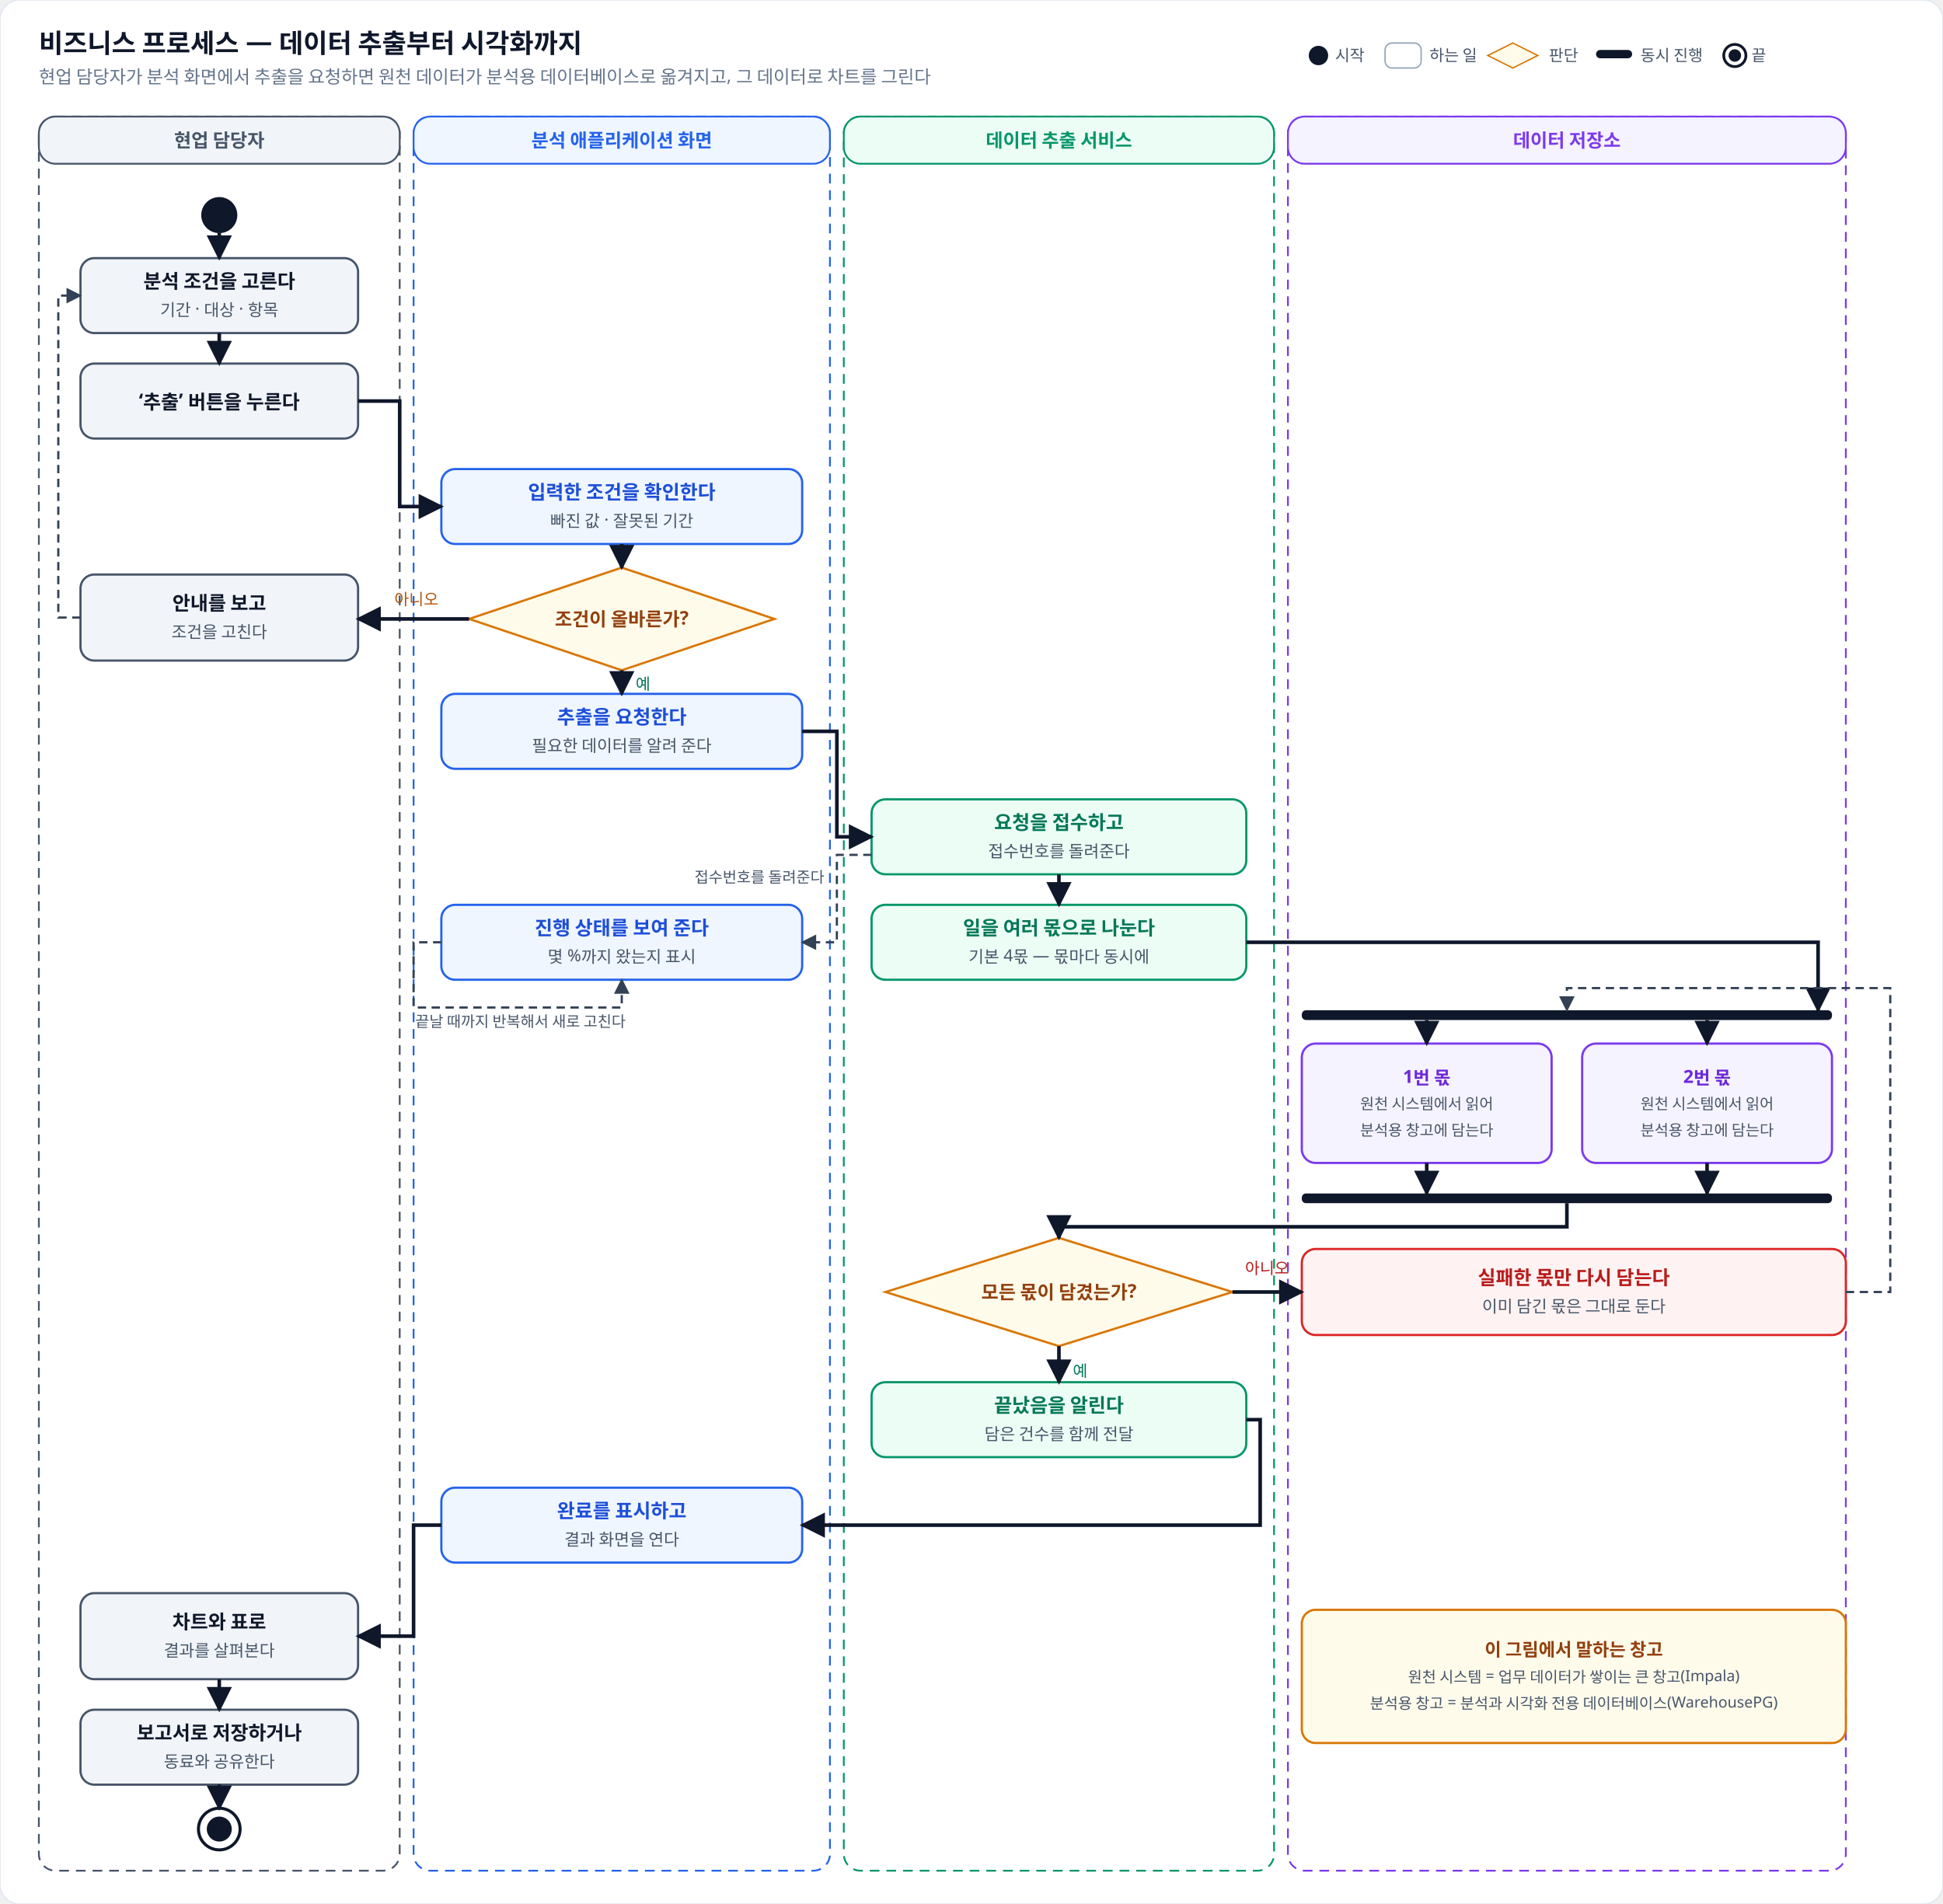
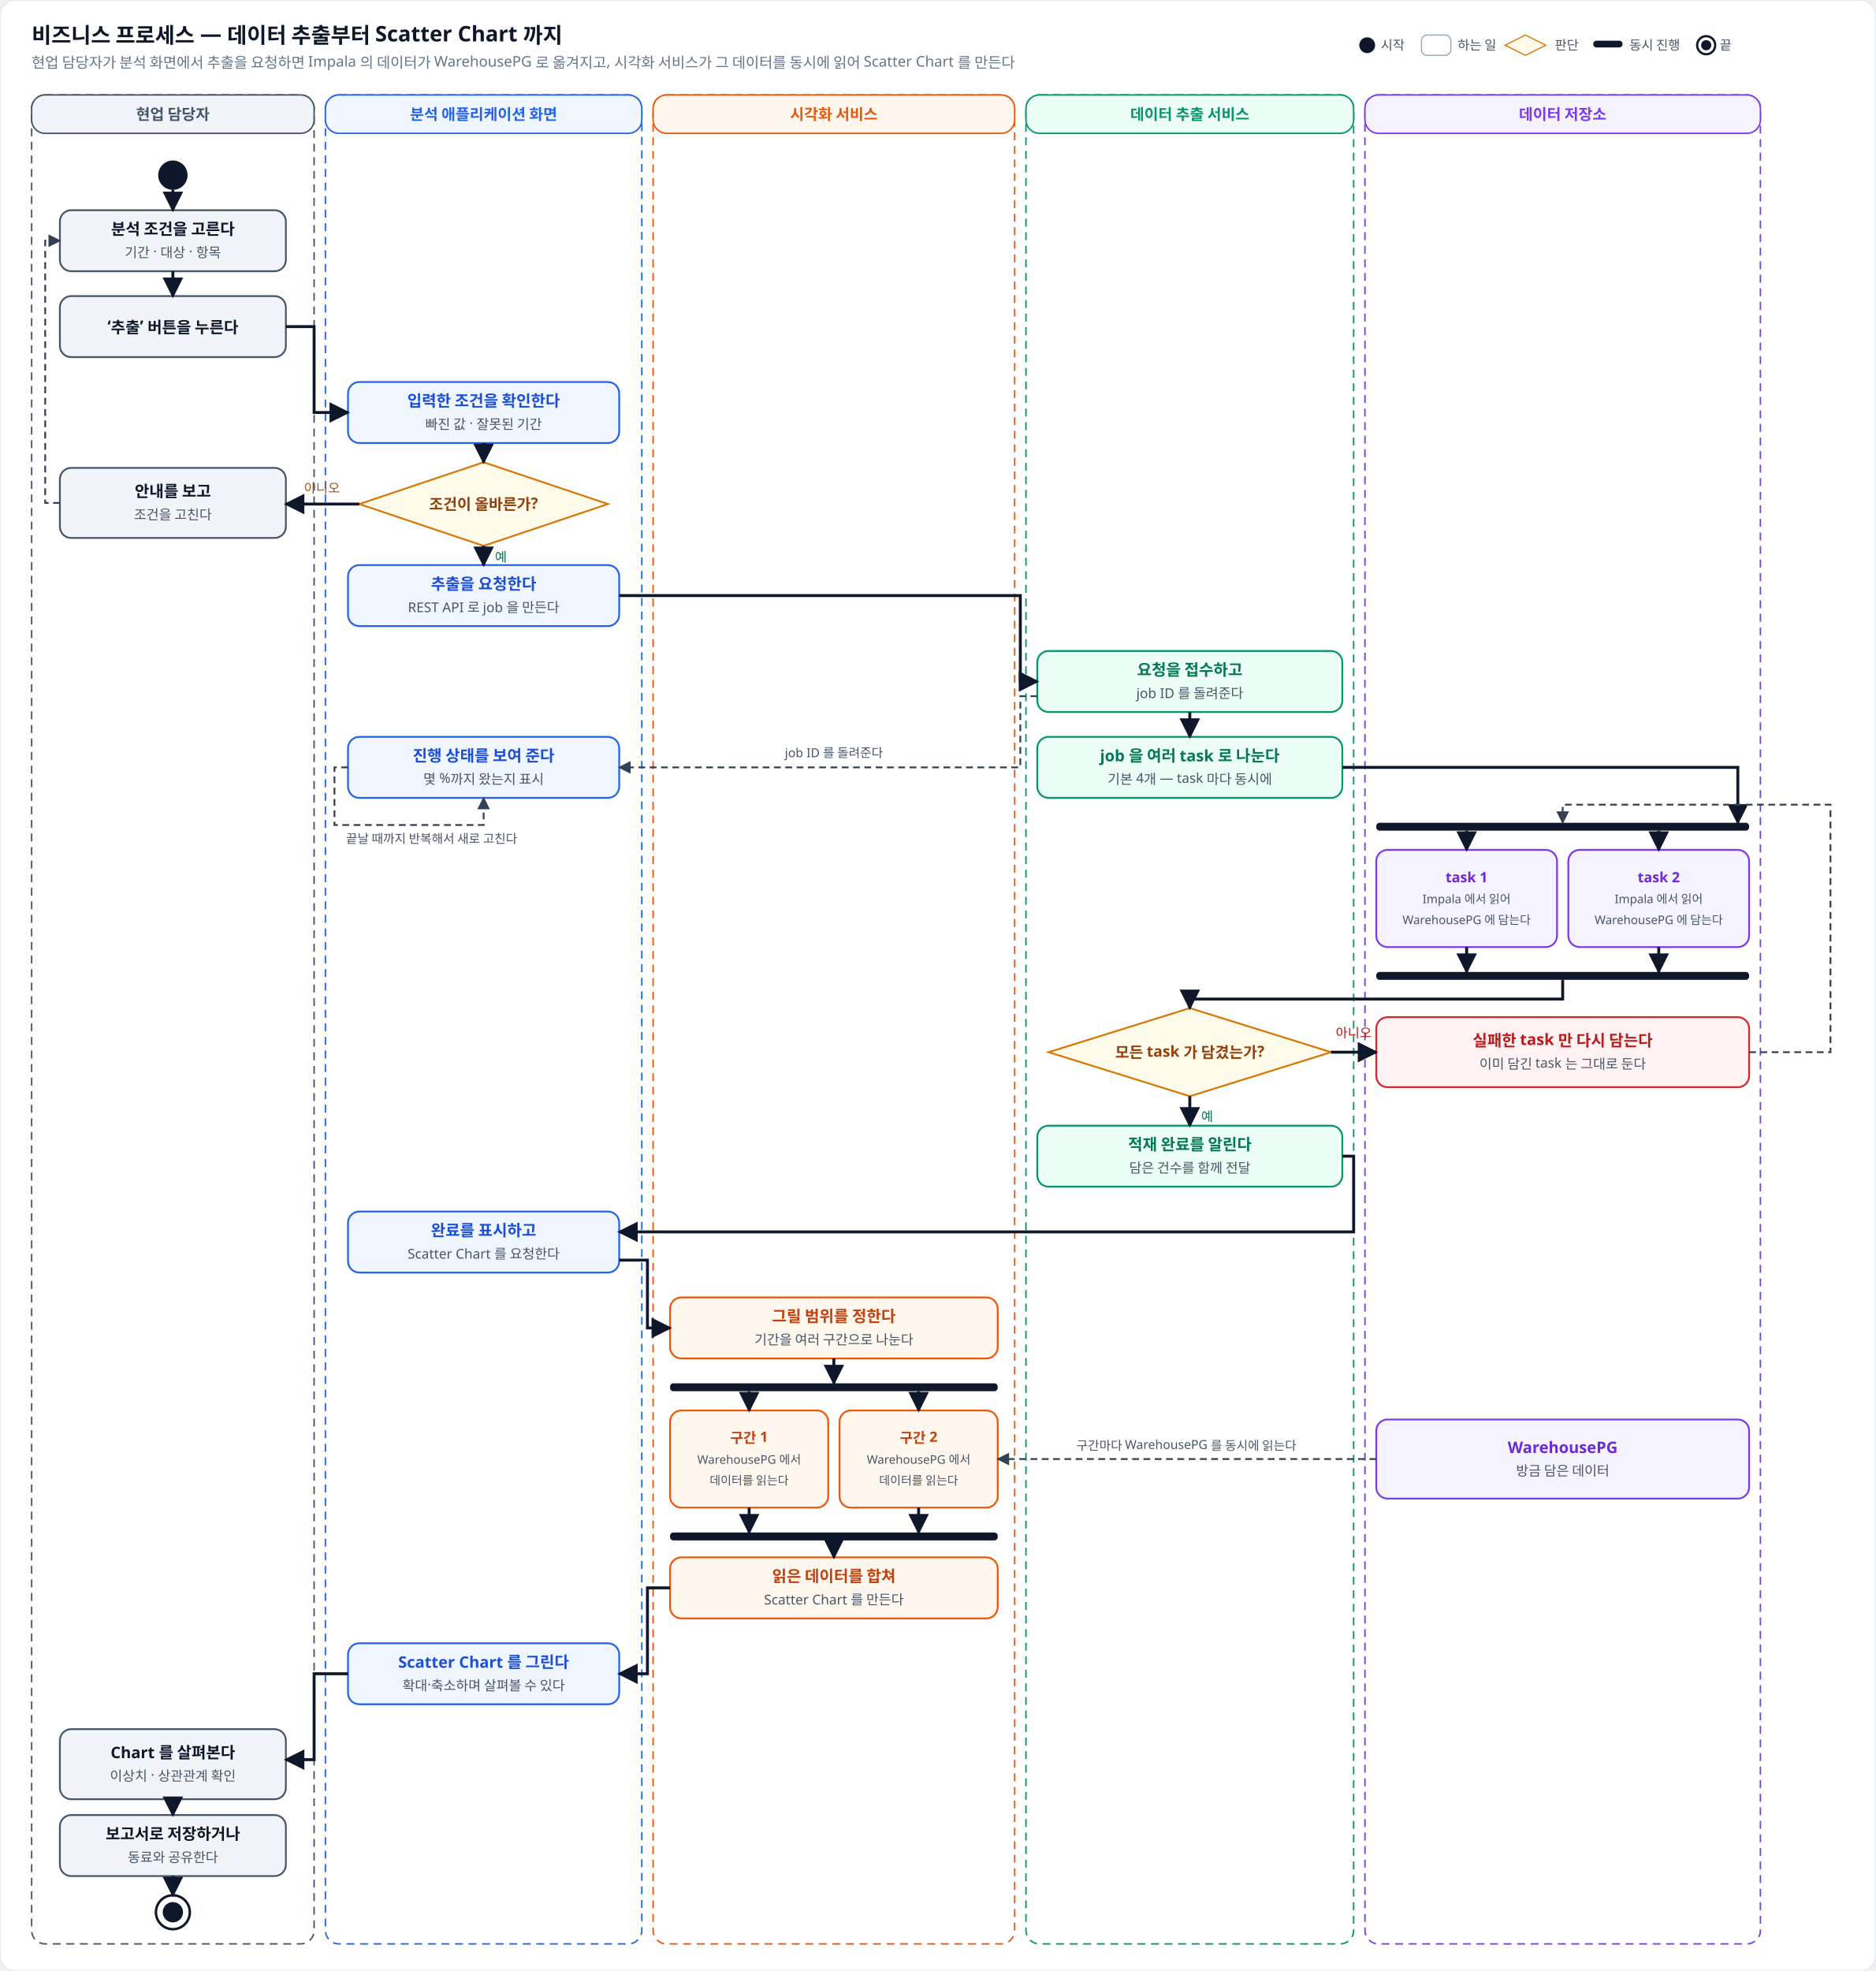
- <svg xmlns="http://www.w3.org/2000/svg" viewBox="0 0 1400 1372" width="1400" height="1372" role="img" font-family="'Noto Sans KR','Apple SD Gothic Neo','Malgun Gothic','Nanum Gothic',sans-serif">
+ <svg xmlns="http://www.w3.org/2000/svg" viewBox="0 0 1660 1744" width="1660" height="1744" role="img" font-family="'Noto Sans KR','Apple SD Gothic Neo','Malgun Gothic','Nanum Gothic',sans-serif">
  <defs>
    <marker id="ar" viewBox="0 0 10 10" refX="9" refY="5" markerWidth="7" markerHeight="7" orient="auto-start-reverse">
      <path d="M0 0 L10 5 L0 10 z" fill="#334155" />
    </marker>
    <marker id="arw" viewBox="0 0 10 10" refX="9" refY="5" markerWidth="7" markerHeight="7" orient="auto-start-reverse">
      <path d="M0 0 L10 5 L0 10 z" fill="#0f172a" />
    </marker>
    <marker id="arm" viewBox="0 0 10 10" refX="9" refY="5" markerWidth="7" markerHeight="7" orient="auto-start-reverse">
      <path d="M0 0 L10 5 L0 10 z" fill="#94a3b8" />
    </marker>
  </defs>
-   <rect x="0" y="0" width="1400" height="1372" rx="14" fill="#ffffff" stroke="#e2e8f0" />
-   <text x="28" y="38" font-size="19" font-weight="700" fill="#0f172a">비즈니스 프로세스 — 데이터 추출부터 시각화까지</text>
-   <text x="28" y="60" font-size="13" fill="#64748b">현업 담당자가 분석 화면에서 추출을 요청하면 원천 데이터가 분석용 데이터베이스로 옮겨지고, 그 데이터로 차트를 그린다</text>
-   <rect x="28" y="84" width="260" height="1264" rx="12" fill="none" stroke="#475569" stroke-width="1.3" stroke-dasharray="7 5" />
-   <rect x="28" y="84" width="260" height="34" rx="12" fill="#f1f5f9" stroke="#475569" stroke-width="1.3" />
-   <text x="158.0" y="106" font-size="13.5" font-weight="700" fill="#475569" text-anchor="middle">현업 담당자</text>
-   <rect x="298" y="84" width="300" height="1264" rx="12" fill="none" stroke="#2563eb" stroke-width="1.3" stroke-dasharray="7 5" />
-   <rect x="298" y="84" width="300" height="34" rx="12" fill="#eff6ff" stroke="#2563eb" stroke-width="1.3" />
-   <text x="448.0" y="106" font-size="13.5" font-weight="700" fill="#2563eb" text-anchor="middle">분석 애플리케이션 화면</text>
-   <rect x="608" y="84" width="310" height="1264" rx="12" fill="none" stroke="#059669" stroke-width="1.3" stroke-dasharray="7 5" />
-   <rect x="608" y="84" width="310" height="34" rx="12" fill="#ecfdf5" stroke="#059669" stroke-width="1.3" />
-   <text x="763.0" y="106" font-size="13.5" font-weight="700" fill="#059669" text-anchor="middle">데이터 추출 서비스</text>
-   <rect x="928" y="84" width="402" height="1264" rx="12" fill="none" stroke="#7c3aed" stroke-width="1.3" stroke-dasharray="7 5" />
-   <rect x="928" y="84" width="402" height="34" rx="12" fill="#f5f3ff" stroke="#7c3aed" stroke-width="1.3" />
-   <text x="1129.0" y="106" font-size="13.5" font-weight="700" fill="#7c3aed" text-anchor="middle">데이터 저장소</text>
-   <circle cx="158" cy="155" r="13" fill="#0f172a" />
-   <rect x="58" y="186" width="200" height="54" rx="10" fill="#f1f5f9" stroke="#475569" stroke-width="1.6" />
-   <text x="158.0" y="207.667" font-size="14" font-weight="700" fill="#0f172a" text-anchor="middle">분석 조건을 고른다</text>
-   <text x="158.0" y="227.667" font-size="12" font-weight="400" fill="#475569" text-anchor="middle">기간 · 대상 · 항목</text>
-   <rect x="58" y="262" width="200" height="54" rx="10" fill="#f1f5f9" stroke="#475569" stroke-width="1.6" />
-   <text x="158.0" y="293.667" font-size="14" font-weight="700" fill="#0f172a" text-anchor="middle">‘추출’ 버튼을 누른다</text>
-   <rect x="318" y="338" width="260" height="54" rx="10" fill="#eff6ff" stroke="#2563eb" stroke-width="1.6" />
-   <text x="448.0" y="359.667" font-size="14" font-weight="700" fill="#1d4ed8" text-anchor="middle">입력한 조건을 확인한다</text>
-   <text x="448.0" y="379.667" font-size="12" font-weight="400" fill="#475569" text-anchor="middle">빠진 값 · 잘못된 기간</text>
-   <path d="M448 409.0 L558.0 446 L448 483.0 L338.0 446 Z" fill="#fffbeb" stroke="#d97706" stroke-width="1.6" />
-   <text x="448" y="451" font-size="13.5" font-weight="700" fill="#92400e" text-anchor="middle">조건이 올바른가?</text>
-   <rect x="58" y="414" width="200" height="62" rx="10" fill="#f1f5f9" stroke="#475569" stroke-width="1.6" />
-   <text x="158.0" y="439.667" font-size="14" font-weight="700" fill="#0f172a" text-anchor="middle">안내를 보고</text>
-   <text x="158.0" y="459.667" font-size="12" font-weight="400" fill="#475569" text-anchor="middle">조건을 고친다</text>
-   <rect x="318" y="500" width="260" height="54" rx="10" fill="#eff6ff" stroke="#2563eb" stroke-width="1.6" />
-   <text x="448.0" y="521.667" font-size="14" font-weight="700" fill="#1d4ed8" text-anchor="middle">추출을 요청한다</text>
-   <text x="448.0" y="541.667" font-size="12" font-weight="400" fill="#475569" text-anchor="middle">필요한 데이터를 알려 준다</text>
-   <rect x="628" y="576" width="270" height="54" rx="10" fill="#ecfdf5" stroke="#059669" stroke-width="1.6" />
-   <text x="763.0" y="597.667" font-size="14" font-weight="700" fill="#047857" text-anchor="middle">요청을 접수하고</text>
-   <text x="763.0" y="617.667" font-size="12" font-weight="400" fill="#475569" text-anchor="middle">접수번호를 돌려준다</text>
-   <rect x="318" y="652" width="260" height="54" rx="10" fill="#eff6ff" stroke="#2563eb" stroke-width="1.6" />
-   <text x="448.0" y="673.667" font-size="14" font-weight="700" fill="#1d4ed8" text-anchor="middle">진행 상태를 보여 준다</text>
-   <text x="448.0" y="693.667" font-size="12" font-weight="400" fill="#475569" text-anchor="middle">몇 %까지 왔는지 표시</text>
-   <rect x="628" y="652" width="270" height="54" rx="10" fill="#ecfdf5" stroke="#059669" stroke-width="1.6" />
-   <text x="763.0" y="673.667" font-size="14" font-weight="700" fill="#047857" text-anchor="middle">일을 여러 몫으로 나눈다</text>
-   <text x="763.0" y="693.667" font-size="12" font-weight="400" fill="#475569" text-anchor="middle">기본 4몫 — 몫마다 동시에</text>
-   <rect x="938" y="728" width="382" height="7" rx="3" fill="#0f172a" />
-   <rect x="938" y="752" width="180" height="86" rx="10" fill="#f5f3ff" stroke="#7c3aed" stroke-width="1.6" />
-   <text x="1028.0" y="780.333" font-size="13" font-weight="700" fill="#6d28d9" text-anchor="middle">1번 몫</text>
-   <text x="1028.0" y="799.333" font-size="11" font-weight="400" fill="#475569" text-anchor="middle">원천 시스템에서 읽어</text>
-   <text x="1028.0" y="818.333" font-size="11" font-weight="400" fill="#475569" text-anchor="middle">분석용 창고에 담는다</text>
-   <rect x="1140" y="752" width="180" height="86" rx="10" fill="#f5f3ff" stroke="#7c3aed" stroke-width="1.6" />
-   <text x="1230.0" y="780.333" font-size="13" font-weight="700" fill="#6d28d9" text-anchor="middle">2번 몫</text>
-   <text x="1230.0" y="799.333" font-size="11" font-weight="400" fill="#475569" text-anchor="middle">원천 시스템에서 읽어</text>
-   <text x="1230.0" y="818.333" font-size="11" font-weight="400" fill="#475569" text-anchor="middle">분석용 창고에 담는다</text>
-   <rect x="938" y="860" width="382" height="7" rx="3" fill="#0f172a" />
-   <path d="M763 892.0 L888.0 931 L763 970.0 L638.0 931 Z" fill="#fffbeb" stroke="#d97706" stroke-width="1.6" />
-   <text x="763" y="936" font-size="13.5" font-weight="700" fill="#92400e" text-anchor="middle">모든 몫이 담겼는가?</text>
-   <rect x="938" y="900" width="392" height="62" rx="10" fill="#fef2f2" stroke="#dc2626" stroke-width="1.6" />
-   <text x="1134.0" y="925.667" font-size="14" font-weight="700" fill="#b91c1c" text-anchor="middle">실패한 몫만 다시 담는다</text>
-   <text x="1134.0" y="945.667" font-size="12" font-weight="400" fill="#475569" text-anchor="middle">이미 담긴 몫은 그대로 둔다</text>
-   <rect x="628" y="996" width="270" height="54" rx="10" fill="#ecfdf5" stroke="#059669" stroke-width="1.6" />
-   <text x="763.0" y="1017.667" font-size="14" font-weight="700" fill="#047857" text-anchor="middle">끝났음을 알린다</text>
-   <text x="763.0" y="1037.667" font-size="12" font-weight="400" fill="#475569" text-anchor="middle">담은 건수를 함께 전달</text>
-   <rect x="318" y="1072" width="260" height="54" rx="10" fill="#eff6ff" stroke="#2563eb" stroke-width="1.6" />
-   <text x="448.0" y="1093.667" font-size="14" font-weight="700" fill="#1d4ed8" text-anchor="middle">완료를 표시하고</text>
-   <text x="448.0" y="1113.667" font-size="12" font-weight="400" fill="#475569" text-anchor="middle">결과 화면을 연다</text>
-   <rect x="58" y="1148" width="200" height="62" rx="10" fill="#f1f5f9" stroke="#475569" stroke-width="1.6" />
-   <text x="158.0" y="1173.667" font-size="14" font-weight="700" fill="#0f172a" text-anchor="middle">차트와 표로</text>
-   <text x="158.0" y="1193.667" font-size="12" font-weight="400" fill="#475569" text-anchor="middle">결과를 살펴본다</text>
-   <rect x="58" y="1232" width="200" height="54" rx="10" fill="#f1f5f9" stroke="#475569" stroke-width="1.6" />
-   <text x="158.0" y="1253.667" font-size="14" font-weight="700" fill="#0f172a" text-anchor="middle">보고서로 저장하거나</text>
-   <text x="158.0" y="1273.667" font-size="12" font-weight="400" fill="#475569" text-anchor="middle">동료와 공유한다</text>
-   <circle cx="158" cy="1318" r="15" fill="none" stroke="#0f172a" stroke-width="2.2" />
-   <circle cx="158" cy="1318" r="9" fill="#0f172a" />
-   <rect x="938" y="1160" width="392" height="96" rx="10" fill="#fffbeb" stroke="#d97706" stroke-width="1.6" />
-   <text x="1134.0" y="1193.333" font-size="13" font-weight="700" fill="#92400e" text-anchor="middle">이 그림에서 말하는 창고</text>
-   <text x="1134.0" y="1212.333" font-size="11" font-weight="400" fill="#475569" text-anchor="middle">원천 시스템 = 업무 데이터가 쌓이는 큰 창고(Impala)</text>
-   <text x="1134.0" y="1231.333" font-size="11" font-weight="400" fill="#475569" text-anchor="middle">분석용 창고 = 분석과 시각화 전용 데이터베이스(WarehousePG)</text>
-   <line x1="158" y1="168" x2="158" y2="186" stroke="#0f172a" stroke-width="2.6" marker-end="url(#arw)" />
-   <line x1="158" y1="240" x2="158" y2="262" stroke="#0f172a" stroke-width="2.6" marker-end="url(#arw)" />
-   <path d="M258 289 L288 289 L288 365 L318 365" stroke="#0f172a" stroke-width="2.6" fill="none" marker-end="url(#arw)" />
-   <line x1="448" y1="392" x2="448" y2="409" stroke="#0f172a" stroke-width="2.6" marker-end="url(#arw)" />
-   <path d="M338 446 L258 446" stroke="#0f172a" stroke-width="2.6" fill="none" marker-end="url(#arw)" />
-   <text x="300" y="436" font-size="11.5" fill="#b45309" text-anchor="middle" font-weight="400">아니오</text>
-   <path d="M58 445 L42 445 L42 213 L58 213" stroke="#334155" stroke-width="1.6" fill="none" stroke-dasharray="6 4" marker-end="url(#ar)" />
-   <line x1="448" y1="483" x2="448" y2="500" stroke="#0f172a" stroke-width="2.6" marker-end="url(#arw)" />
-   <text x="458" y="497" font-size="11.5" fill="#047857" text-anchor="start" font-weight="400">예</text>
-   <path d="M578 527 L603 527 L603 603 L628 603" stroke="#0f172a" stroke-width="2.6" fill="none" marker-end="url(#arw)" />
-   <path d="M628 616 L603 616 L603 679 L578 679" stroke="#334155" stroke-width="1.6" fill="none" stroke-dasharray="6 4" marker-end="url(#ar)" />
-   <text x="594" y="636" font-size="11" fill="#475569" text-anchor="end" font-weight="400">접수번호를 돌려준다</text>
-   <line x1="763" y1="630" x2="763" y2="652" stroke="#0f172a" stroke-width="2.6" marker-end="url(#arw)" />
-   <path d="M318 679 L298 679 L298 726 L448 726 L448 706" stroke="#334155" stroke-width="1.6" fill="none" stroke-dasharray="6 4" marker-end="url(#ar)" />
-   <text x="375" y="740" font-size="11" fill="#475569" text-anchor="middle" font-weight="400">끝날 때까지 반복해서 새로 고친다</text>
-   <path d="M898 679 L1310 679 L1310 728" stroke="#0f172a" stroke-width="2.6" fill="none" marker-end="url(#arw)" />
-   <line x1="1028" y1="735" x2="1028" y2="752" stroke="#0f172a" stroke-width="2.6" marker-end="url(#arw)" />
-   <line x1="1230" y1="735" x2="1230" y2="752" stroke="#0f172a" stroke-width="2.6" marker-end="url(#arw)" />
-   <line x1="1028" y1="838" x2="1028" y2="860" stroke="#0f172a" stroke-width="2.6" marker-end="url(#arw)" />
-   <line x1="1230" y1="838" x2="1230" y2="860" stroke="#0f172a" stroke-width="2.6" marker-end="url(#arw)" />
-   <path d="M1129 867 L1129 884 L763 884 L763 892" stroke="#0f172a" stroke-width="2.6" fill="none" marker-end="url(#arw)" />
-   <path d="M888 931 L938 931" stroke="#0f172a" stroke-width="2.6" fill="none" marker-end="url(#arw)" />
-   <text x="913" y="918" font-size="11.5" fill="#b91c1c" text-anchor="middle" font-weight="400">아니오</text>
-   <path d="M1330 931 L1362 931 L1362 712 L1129 712 L1129 728" stroke="#334155" stroke-width="1.6" fill="none" stroke-dasharray="6 4" marker-end="url(#ar)" />
-   <line x1="763" y1="970" x2="763" y2="996" stroke="#0f172a" stroke-width="2.6" marker-end="url(#arw)" />
-   <text x="773" y="992" font-size="11.5" fill="#047857" text-anchor="start" font-weight="400">예</text>
-   <path d="M898 1023 L908 1023 L908 1099 L578 1099" stroke="#0f172a" stroke-width="2.6" fill="none" marker-end="url(#arw)" />
-   <path d="M318 1099 L298 1099 L298 1179 L258 1179" stroke="#0f172a" stroke-width="2.6" fill="none" marker-end="url(#arw)" />
-   <line x1="158" y1="1210" x2="158" y2="1232" stroke="#0f172a" stroke-width="2.6" marker-end="url(#arw)" />
-   <line x1="158" y1="1286" x2="158" y2="1303" stroke="#0f172a" stroke-width="2.6" marker-end="url(#arw)" />
-   <circle cx="950" cy="40" r="7" fill="#0f172a" />
-   <text x="962" y="44" font-size="11.5" fill="#475569" text-anchor="start" font-weight="400">시작</text>
-   <rect x="998" y="31" width="26" height="18" rx="5" fill="#ffffff" stroke="#94a3b8" />
-   <text x="1030" y="44" font-size="11.5" fill="#475569" text-anchor="start" font-weight="400">하는 일</text>
-   <path d="M1090 31 L1108 40 L1090 49 L1072 40 Z" fill="#fffbeb" stroke="#d97706" />
-   <text x="1116" y="44" font-size="11.5" fill="#475569" text-anchor="start" font-weight="400">판단</text>
-   <rect x="1150" y="36" width="26" height="6" rx="3" fill="#0f172a" />
-   <text x="1182" y="44" font-size="11.5" fill="#475569" text-anchor="start" font-weight="400">동시 진행</text>
-   <circle cx="1250" cy="40" r="8" fill="none" stroke="#0f172a" stroke-width="2" />
-   <circle cx="1250" cy="40" r="4.5" fill="#0f172a" />
-   <text x="1262" y="44" font-size="11.5" fill="#475569" text-anchor="start" font-weight="400">끝</text>
+   <rect x="0" y="0" width="1660" height="1744" rx="14" fill="#ffffff" stroke="#e2e8f0" />
+   <text x="28" y="38" font-size="19" font-weight="700" fill="#0f172a">비즈니스 프로세스 — 데이터 추출부터 Scatter Chart 까지</text>
+   <text x="28" y="60" font-size="13" fill="#64748b">현업 담당자가 분석 화면에서 추출을 요청하면 Impala 의 데이터가 WarehousePG 로 옮겨지고, 시각화 서비스가 그 데이터를 동시에 읽어 Scatter Chart 를 만든다</text>
+   <rect x="28" y="84" width="250" height="1636" rx="12" fill="none" stroke="#475569" stroke-width="1.3" stroke-dasharray="7 5" />
+   <rect x="28" y="84" width="250" height="34" rx="12" fill="#f1f5f9" stroke="#475569" stroke-width="1.3" />
+   <text x="153.0" y="106" font-size="13.5" font-weight="700" fill="#475569" text-anchor="middle">현업 담당자</text>
+   <rect x="288" y="84" width="280" height="1636" rx="12" fill="none" stroke="#2563eb" stroke-width="1.3" stroke-dasharray="7 5" />
+   <rect x="288" y="84" width="280" height="34" rx="12" fill="#eff6ff" stroke="#2563eb" stroke-width="1.3" />
+   <text x="428.0" y="106" font-size="13.5" font-weight="700" fill="#2563eb" text-anchor="middle">분석 애플리케이션 화면</text>
+   <rect x="578" y="84" width="320" height="1636" rx="12" fill="none" stroke="#ea580c" stroke-width="1.3" stroke-dasharray="7 5" />
+   <rect x="578" y="84" width="320" height="34" rx="12" fill="#fff7ed" stroke="#ea580c" stroke-width="1.3" />
+   <text x="738.0" y="106" font-size="13.5" font-weight="700" fill="#ea580c" text-anchor="middle">시각화 서비스</text>
+   <rect x="908" y="84" width="290" height="1636" rx="12" fill="none" stroke="#059669" stroke-width="1.3" stroke-dasharray="7 5" />
+   <rect x="908" y="84" width="290" height="34" rx="12" fill="#ecfdf5" stroke="#059669" stroke-width="1.3" />
+   <text x="1053.0" y="106" font-size="13.5" font-weight="700" fill="#059669" text-anchor="middle">데이터 추출 서비스</text>
+   <rect x="1208" y="84" width="350" height="1636" rx="12" fill="none" stroke="#7c3aed" stroke-width="1.3" stroke-dasharray="7 5" />
+   <rect x="1208" y="84" width="350" height="34" rx="12" fill="#f5f3ff" stroke="#7c3aed" stroke-width="1.3" />
+   <text x="1383.0" y="106" font-size="13.5" font-weight="700" fill="#7c3aed" text-anchor="middle">데이터 저장소</text>
+   <circle cx="153" cy="155" r="13" fill="#0f172a" />
+   <rect x="53" y="186" width="200" height="54" rx="10" fill="#f1f5f9" stroke="#475569" stroke-width="1.6" />
+   <text x="153.0" y="207.667" font-size="14" font-weight="700" fill="#0f172a" text-anchor="middle">분석 조건을 고른다</text>
+   <text x="153.0" y="227.667" font-size="12" font-weight="400" fill="#475569" text-anchor="middle">기간 · 대상 · 항목</text>
+   <rect x="53" y="262" width="200" height="54" rx="10" fill="#f1f5f9" stroke="#475569" stroke-width="1.6" />
+   <text x="153.0" y="293.667" font-size="14" font-weight="700" fill="#0f172a" text-anchor="middle">‘추출’ 버튼을 누른다</text>
+   <rect x="308" y="338" width="240" height="54" rx="10" fill="#eff6ff" stroke="#2563eb" stroke-width="1.6" />
+   <text x="428.0" y="359.667" font-size="14" font-weight="700" fill="#1d4ed8" text-anchor="middle">입력한 조건을 확인한다</text>
+   <text x="428.0" y="379.667" font-size="12" font-weight="400" fill="#475569" text-anchor="middle">빠진 값 · 잘못된 기간</text>
+   <path d="M428 409.0 L538.0 446 L428 483.0 L318.0 446 Z" fill="#fffbeb" stroke="#d97706" stroke-width="1.6" />
+   <text x="428" y="451" font-size="13.5" font-weight="700" fill="#92400e" text-anchor="middle">조건이 올바른가?</text>
+   <rect x="53" y="414" width="200" height="62" rx="10" fill="#f1f5f9" stroke="#475569" stroke-width="1.6" />
+   <text x="153.0" y="439.667" font-size="14" font-weight="700" fill="#0f172a" text-anchor="middle">안내를 보고</text>
+   <text x="153.0" y="459.667" font-size="12" font-weight="400" fill="#475569" text-anchor="middle">조건을 고친다</text>
+   <rect x="308" y="500" width="240" height="54" rx="10" fill="#eff6ff" stroke="#2563eb" stroke-width="1.6" />
+   <text x="428.0" y="521.667" font-size="14" font-weight="700" fill="#1d4ed8" text-anchor="middle">추출을 요청한다</text>
+   <text x="428.0" y="541.667" font-size="12" font-weight="400" fill="#475569" text-anchor="middle">REST API 로 job 을 만든다</text>
+   <rect x="918" y="576" width="270" height="54" rx="10" fill="#ecfdf5" stroke="#059669" stroke-width="1.6" />
+   <text x="1053.0" y="597.667" font-size="14" font-weight="700" fill="#047857" text-anchor="middle">요청을 접수하고</text>
+   <text x="1053.0" y="617.667" font-size="12" font-weight="400" fill="#475569" text-anchor="middle">job ID 를 돌려준다</text>
+   <rect x="308" y="652" width="240" height="54" rx="10" fill="#eff6ff" stroke="#2563eb" stroke-width="1.6" />
+   <text x="428.0" y="673.667" font-size="14" font-weight="700" fill="#1d4ed8" text-anchor="middle">진행 상태를 보여 준다</text>
+   <text x="428.0" y="693.667" font-size="12" font-weight="400" fill="#475569" text-anchor="middle">몇 %까지 왔는지 표시</text>
+   <rect x="918" y="652" width="270" height="54" rx="10" fill="#ecfdf5" stroke="#059669" stroke-width="1.6" />
+   <text x="1053.0" y="673.667" font-size="14" font-weight="700" fill="#047857" text-anchor="middle">job 을 여러 task 로 나눈다</text>
+   <text x="1053.0" y="693.667" font-size="12" font-weight="400" fill="#475569" text-anchor="middle">기본 4개 — task 마다 동시에</text>
+   <rect x="1218" y="728" width="330" height="7" rx="3" fill="#0f172a" />
+   <rect x="1218" y="752" width="160" height="86" rx="10" fill="#f5f3ff" stroke="#7c3aed" stroke-width="1.6" />
+   <text x="1298.0" y="780.667" font-size="12.5" font-weight="700" fill="#6d28d9" text-anchor="middle">task 1</text>
+   <text x="1298.0" y="799.167" font-size="10.5" font-weight="400" fill="#475569" text-anchor="middle">Impala 에서 읽어</text>
+   <text x="1298.0" y="817.667" font-size="10.5" font-weight="400" fill="#475569" text-anchor="middle">WarehousePG 에 담는다</text>
+   <rect x="1388" y="752" width="160" height="86" rx="10" fill="#f5f3ff" stroke="#7c3aed" stroke-width="1.6" />
+   <text x="1468.0" y="780.667" font-size="12.5" font-weight="700" fill="#6d28d9" text-anchor="middle">task 2</text>
+   <text x="1468.0" y="799.167" font-size="10.5" font-weight="400" fill="#475569" text-anchor="middle">Impala 에서 읽어</text>
+   <text x="1468.0" y="817.667" font-size="10.5" font-weight="400" fill="#475569" text-anchor="middle">WarehousePG 에 담는다</text>
+   <rect x="1218" y="860" width="330" height="7" rx="3" fill="#0f172a" />
+   <path d="M1053 892.0 L1178.0 931 L1053 970.0 L928.0 931 Z" fill="#fffbeb" stroke="#d97706" stroke-width="1.6" />
+   <text x="1053" y="936" font-size="13.5" font-weight="700" fill="#92400e" text-anchor="middle">모든 task 가 담겼는가?</text>
+   <rect x="1218" y="900" width="330" height="62" rx="10" fill="#fef2f2" stroke="#dc2626" stroke-width="1.6" />
+   <text x="1383.0" y="925.667" font-size="14" font-weight="700" fill="#b91c1c" text-anchor="middle">실패한 task 만 다시 담는다</text>
+   <text x="1383.0" y="945.667" font-size="12" font-weight="400" fill="#475569" text-anchor="middle">이미 담긴 task 는 그대로 둔다</text>
+   <rect x="918" y="996" width="270" height="54" rx="10" fill="#ecfdf5" stroke="#059669" stroke-width="1.6" />
+   <text x="1053.0" y="1017.667" font-size="14" font-weight="700" fill="#047857" text-anchor="middle">적재 완료를 알린다</text>
+   <text x="1053.0" y="1037.667" font-size="12" font-weight="400" fill="#475569" text-anchor="middle">담은 건수를 함께 전달</text>
+   <rect x="308" y="1072" width="240" height="54" rx="10" fill="#eff6ff" stroke="#2563eb" stroke-width="1.6" />
+   <text x="428.0" y="1093.667" font-size="14" font-weight="700" fill="#1d4ed8" text-anchor="middle">완료를 표시하고</text>
+   <text x="428.0" y="1113.667" font-size="12" font-weight="400" fill="#475569" text-anchor="middle">Scatter Chart 를 요청한다</text>
+   <rect x="593" y="1148" width="290" height="54" rx="10" fill="#fff7ed" stroke="#ea580c" stroke-width="1.6" />
+   <text x="738.0" y="1169.667" font-size="14" font-weight="700" fill="#c2410c" text-anchor="middle">그릴 범위를 정한다</text>
+   <text x="738.0" y="1189.667" font-size="12" font-weight="400" fill="#475569" text-anchor="middle">기간을 여러 구간으로 나눈다</text>
+   <rect x="593" y="1224" width="290" height="7" rx="3" fill="#0f172a" />
+   <rect x="593" y="1248" width="140" height="86" rx="10" fill="#fff7ed" stroke="#ea580c" stroke-width="1.6" />
+   <text x="663.0" y="1276.667" font-size="12.5" font-weight="700" fill="#c2410c" text-anchor="middle">구간 1</text>
+   <text x="663.0" y="1295.167" font-size="10.5" font-weight="400" fill="#475569" text-anchor="middle">WarehousePG 에서</text>
+   <text x="663.0" y="1313.667" font-size="10.5" font-weight="400" fill="#475569" text-anchor="middle">데이터를 읽는다</text>
+   <rect x="743" y="1248" width="140" height="86" rx="10" fill="#fff7ed" stroke="#ea580c" stroke-width="1.6" />
+   <text x="813.0" y="1276.667" font-size="12.5" font-weight="700" fill="#c2410c" text-anchor="middle">구간 2</text>
+   <text x="813.0" y="1295.167" font-size="10.5" font-weight="400" fill="#475569" text-anchor="middle">WarehousePG 에서</text>
+   <text x="813.0" y="1313.667" font-size="10.5" font-weight="400" fill="#475569" text-anchor="middle">데이터를 읽는다</text>
+   <rect x="1218" y="1256" width="330" height="70" rx="10" fill="#f5f3ff" stroke="#7c3aed" stroke-width="1.6" />
+   <text x="1383.0" y="1285.667" font-size="14" font-weight="700" fill="#6d28d9" text-anchor="middle">WarehousePG</text>
+   <text x="1383.0" y="1305.667" font-size="12" font-weight="400" fill="#475569" text-anchor="middle">방금 담은 데이터</text>
+   <rect x="593" y="1356" width="290" height="7" rx="3" fill="#0f172a" />
+   <rect x="593" y="1378" width="290" height="54" rx="10" fill="#fff7ed" stroke="#ea580c" stroke-width="1.6" />
+   <text x="738.0" y="1399.667" font-size="14" font-weight="700" fill="#c2410c" text-anchor="middle">읽은 데이터를 합쳐</text>
+   <text x="738.0" y="1419.667" font-size="12" font-weight="400" fill="#475569" text-anchor="middle">Scatter Chart 를 만든다</text>
+   <rect x="308" y="1454" width="240" height="54" rx="10" fill="#eff6ff" stroke="#2563eb" stroke-width="1.6" />
+   <text x="428.0" y="1475.667" font-size="14" font-weight="700" fill="#1d4ed8" text-anchor="middle">Scatter Chart 를 그린다</text>
+   <text x="428.0" y="1495.667" font-size="12" font-weight="400" fill="#475569" text-anchor="middle">확대·축소하며 살펴볼 수 있다</text>
+   <rect x="53" y="1530" width="200" height="62" rx="10" fill="#f1f5f9" stroke="#475569" stroke-width="1.6" />
+   <text x="153.0" y="1555.667" font-size="14" font-weight="700" fill="#0f172a" text-anchor="middle">Chart 를 살펴본다</text>
+   <text x="153.0" y="1575.667" font-size="12" font-weight="400" fill="#475569" text-anchor="middle">이상치 · 상관관계 확인</text>
+   <rect x="53" y="1606" width="200" height="54" rx="10" fill="#f1f5f9" stroke="#475569" stroke-width="1.6" />
+   <text x="153.0" y="1627.667" font-size="14" font-weight="700" fill="#0f172a" text-anchor="middle">보고서로 저장하거나</text>
+   <text x="153.0" y="1647.667" font-size="12" font-weight="400" fill="#475569" text-anchor="middle">동료와 공유한다</text>
+   <circle cx="153" cy="1692" r="15" fill="none" stroke="#0f172a" stroke-width="2.2" />
+   <circle cx="153" cy="1692" r="9" fill="#0f172a" />
+   <line x1="153" y1="168" x2="153" y2="186" stroke="#0f172a" stroke-width="2.6" marker-end="url(#arw)" />
+   <line x1="153" y1="240" x2="153" y2="262" stroke="#0f172a" stroke-width="2.6" marker-end="url(#arw)" />
+   <path d="M253 289 L278 289 L278 365 L308 365" stroke="#0f172a" stroke-width="2.6" fill="none" marker-end="url(#arw)" />
+   <line x1="428" y1="392" x2="428" y2="409" stroke="#0f172a" stroke-width="2.6" marker-end="url(#arw)" />
+   <path d="M318 446 L253 446" stroke="#0f172a" stroke-width="2.6" fill="none" marker-end="url(#arw)" />
+   <text x="285" y="436" font-size="11.5" fill="#b45309" text-anchor="middle" font-weight="400">아니오</text>
+   <path d="M53 445 L40 445 L40 213 L53 213" stroke="#334155" stroke-width="1.6" fill="none" stroke-dasharray="6 4" marker-end="url(#ar)" />
+   <line x1="428" y1="483" x2="428" y2="500" stroke="#0f172a" stroke-width="2.6" marker-end="url(#arw)" />
+   <text x="438" y="497" font-size="11.5" fill="#047857" text-anchor="start" font-weight="400">예</text>
+   <path d="M548 527 L903 527 L903 603 L918 603" stroke="#0f172a" stroke-width="2.6" fill="none" marker-end="url(#arw)" />
+   <path d="M918 616 L903 616 L903 679 L548 679" stroke="#334155" stroke-width="1.6" fill="none" stroke-dasharray="6 4" marker-end="url(#ar)" />
+   <text x="738" y="670" font-size="11" fill="#475569" text-anchor="middle" font-weight="400">job ID 를 돌려준다</text>
+   <line x1="1053" y1="630" x2="1053" y2="652" stroke="#0f172a" stroke-width="2.6" marker-end="url(#arw)" />
+   <path d="M308 679 L296 679 L296 730 L428 730 L428 706" stroke="#334155" stroke-width="1.6" fill="none" stroke-dasharray="6 4" marker-end="url(#ar)" />
+   <text x="382" y="746" font-size="11" fill="#475569" text-anchor="middle" font-weight="400">끝날 때까지 반복해서 새로 고친다</text>
+   <path d="M1188 679 L1538 679 L1538 728" stroke="#0f172a" stroke-width="2.6" fill="none" marker-end="url(#arw)" />
+   <line x1="1298" y1="735" x2="1298" y2="752" stroke="#0f172a" stroke-width="2.6" marker-end="url(#arw)" />
+   <line x1="1468" y1="735" x2="1468" y2="752" stroke="#0f172a" stroke-width="2.6" marker-end="url(#arw)" />
+   <line x1="1298" y1="838" x2="1298" y2="860" stroke="#0f172a" stroke-width="2.6" marker-end="url(#arw)" />
+   <line x1="1468" y1="838" x2="1468" y2="860" stroke="#0f172a" stroke-width="2.6" marker-end="url(#arw)" />
+   <path d="M1383 867 L1383 884 L1053 884 L1053 892" stroke="#0f172a" stroke-width="2.6" fill="none" marker-end="url(#arw)" />
+   <path d="M1178 931 L1218 931" stroke="#0f172a" stroke-width="2.6" fill="none" marker-end="url(#arw)" />
+   <text x="1198" y="918" font-size="11.5" fill="#b91c1c" text-anchor="middle" font-weight="400">아니오</text>
+   <path d="M1548 931 L1620 931 L1620 712 L1383 712 L1383 728" stroke="#334155" stroke-width="1.6" fill="none" stroke-dasharray="6 4" marker-end="url(#ar)" />
+   <line x1="1053" y1="970" x2="1053" y2="996" stroke="#0f172a" stroke-width="2.6" marker-end="url(#arw)" />
+   <text x="1063" y="992" font-size="11.5" fill="#047857" text-anchor="start" font-weight="400">예</text>
+   <path d="M1188 1023 L1198 1023 L1198 1090 L548 1090" stroke="#0f172a" stroke-width="2.6" fill="none" marker-end="url(#arw)" />
+   <path d="M548 1115 L573 1115 L573 1175 L593 1175" stroke="#0f172a" stroke-width="2.6" fill="none" marker-end="url(#arw)" />
+   <line x1="738" y1="1202" x2="738" y2="1224" stroke="#0f172a" stroke-width="2.6" marker-end="url(#arw)" />
+   <line x1="663" y1="1231" x2="663" y2="1248" stroke="#0f172a" stroke-width="2.6" marker-end="url(#arw)" />
+   <line x1="813" y1="1231" x2="813" y2="1248" stroke="#0f172a" stroke-width="2.6" marker-end="url(#arw)" />
+   <path d="M1218 1291 L883 1291" stroke="#334155" stroke-width="1.6" fill="none" stroke-dasharray="6 4" marker-end="url(#ar)" />
+   <text x="1050" y="1283" font-size="11" fill="#475569" text-anchor="middle" font-weight="400">구간마다 WarehousePG 를 동시에 읽는다</text>
+   <line x1="663" y1="1334" x2="663" y2="1356" stroke="#0f172a" stroke-width="2.6" marker-end="url(#arw)" />
+   <line x1="813" y1="1334" x2="813" y2="1356" stroke="#0f172a" stroke-width="2.6" marker-end="url(#arw)" />
+   <line x1="738" y1="1363" x2="738" y2="1378" stroke="#0f172a" stroke-width="2.6" marker-end="url(#arw)" />
+   <path d="M593 1405 L573 1405 L573 1481 L548 1481" stroke="#0f172a" stroke-width="2.6" fill="none" marker-end="url(#arw)" />
+   <path d="M308 1481 L278 1481 L278 1557 L253 1557" stroke="#0f172a" stroke-width="2.6" fill="none" marker-end="url(#arw)" />
+   <line x1="153" y1="1592" x2="153" y2="1606" stroke="#0f172a" stroke-width="2.6" marker-end="url(#arw)" />
+   <line x1="153" y1="1660" x2="153" y2="1677" stroke="#0f172a" stroke-width="2.6" marker-end="url(#arw)" />
+   <circle cx="1210" cy="40" r="7" fill="#0f172a" />
+   <text x="1222" y="44" font-size="11.5" fill="#475569" text-anchor="start" font-weight="400">시작</text>
+   <rect x="1258" y="31" width="26" height="18" rx="5" fill="#ffffff" stroke="#94a3b8" />
+   <text x="1290" y="44" font-size="11.5" fill="#475569" text-anchor="start" font-weight="400">하는 일</text>
+   <path d="M1350 31 L1368 40 L1350 49 L1332 40 Z" fill="#fffbeb" stroke="#d97706" />
+   <text x="1376" y="44" font-size="11.5" fill="#475569" text-anchor="start" font-weight="400">판단</text>
+   <rect x="1410" y="36" width="26" height="6" rx="3" fill="#0f172a" />
+   <text x="1442" y="44" font-size="11.5" fill="#475569" text-anchor="start" font-weight="400">동시 진행</text>
+   <circle cx="1510" cy="40" r="8" fill="none" stroke="#0f172a" stroke-width="2" />
+   <circle cx="1510" cy="40" r="4.5" fill="#0f172a" />
+   <text x="1522" y="44" font-size="11.5" fill="#475569" text-anchor="start" font-weight="400">끝</text>
</svg>
